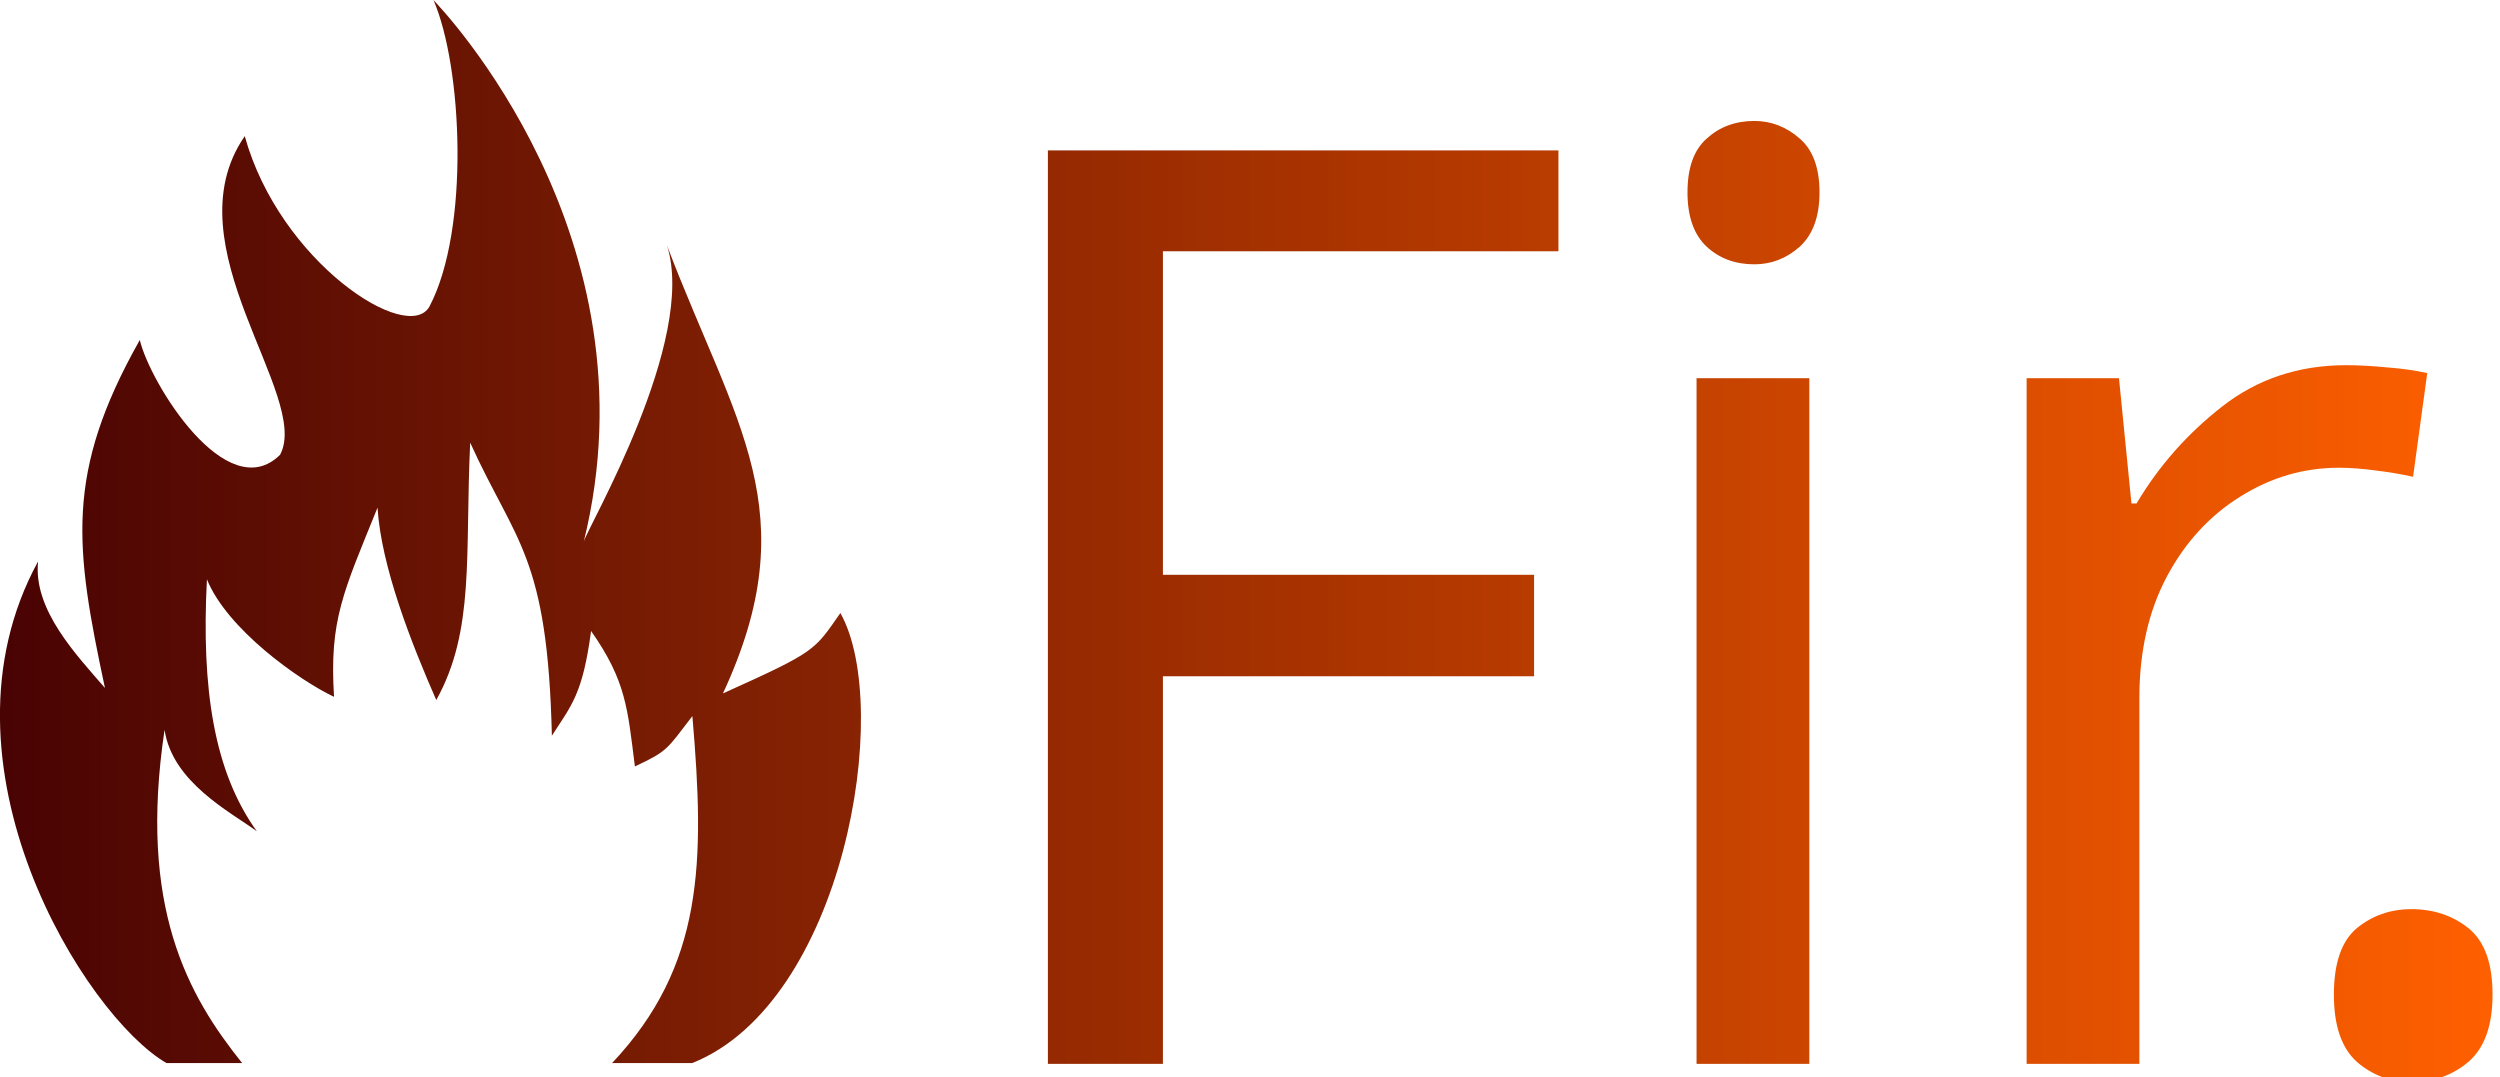
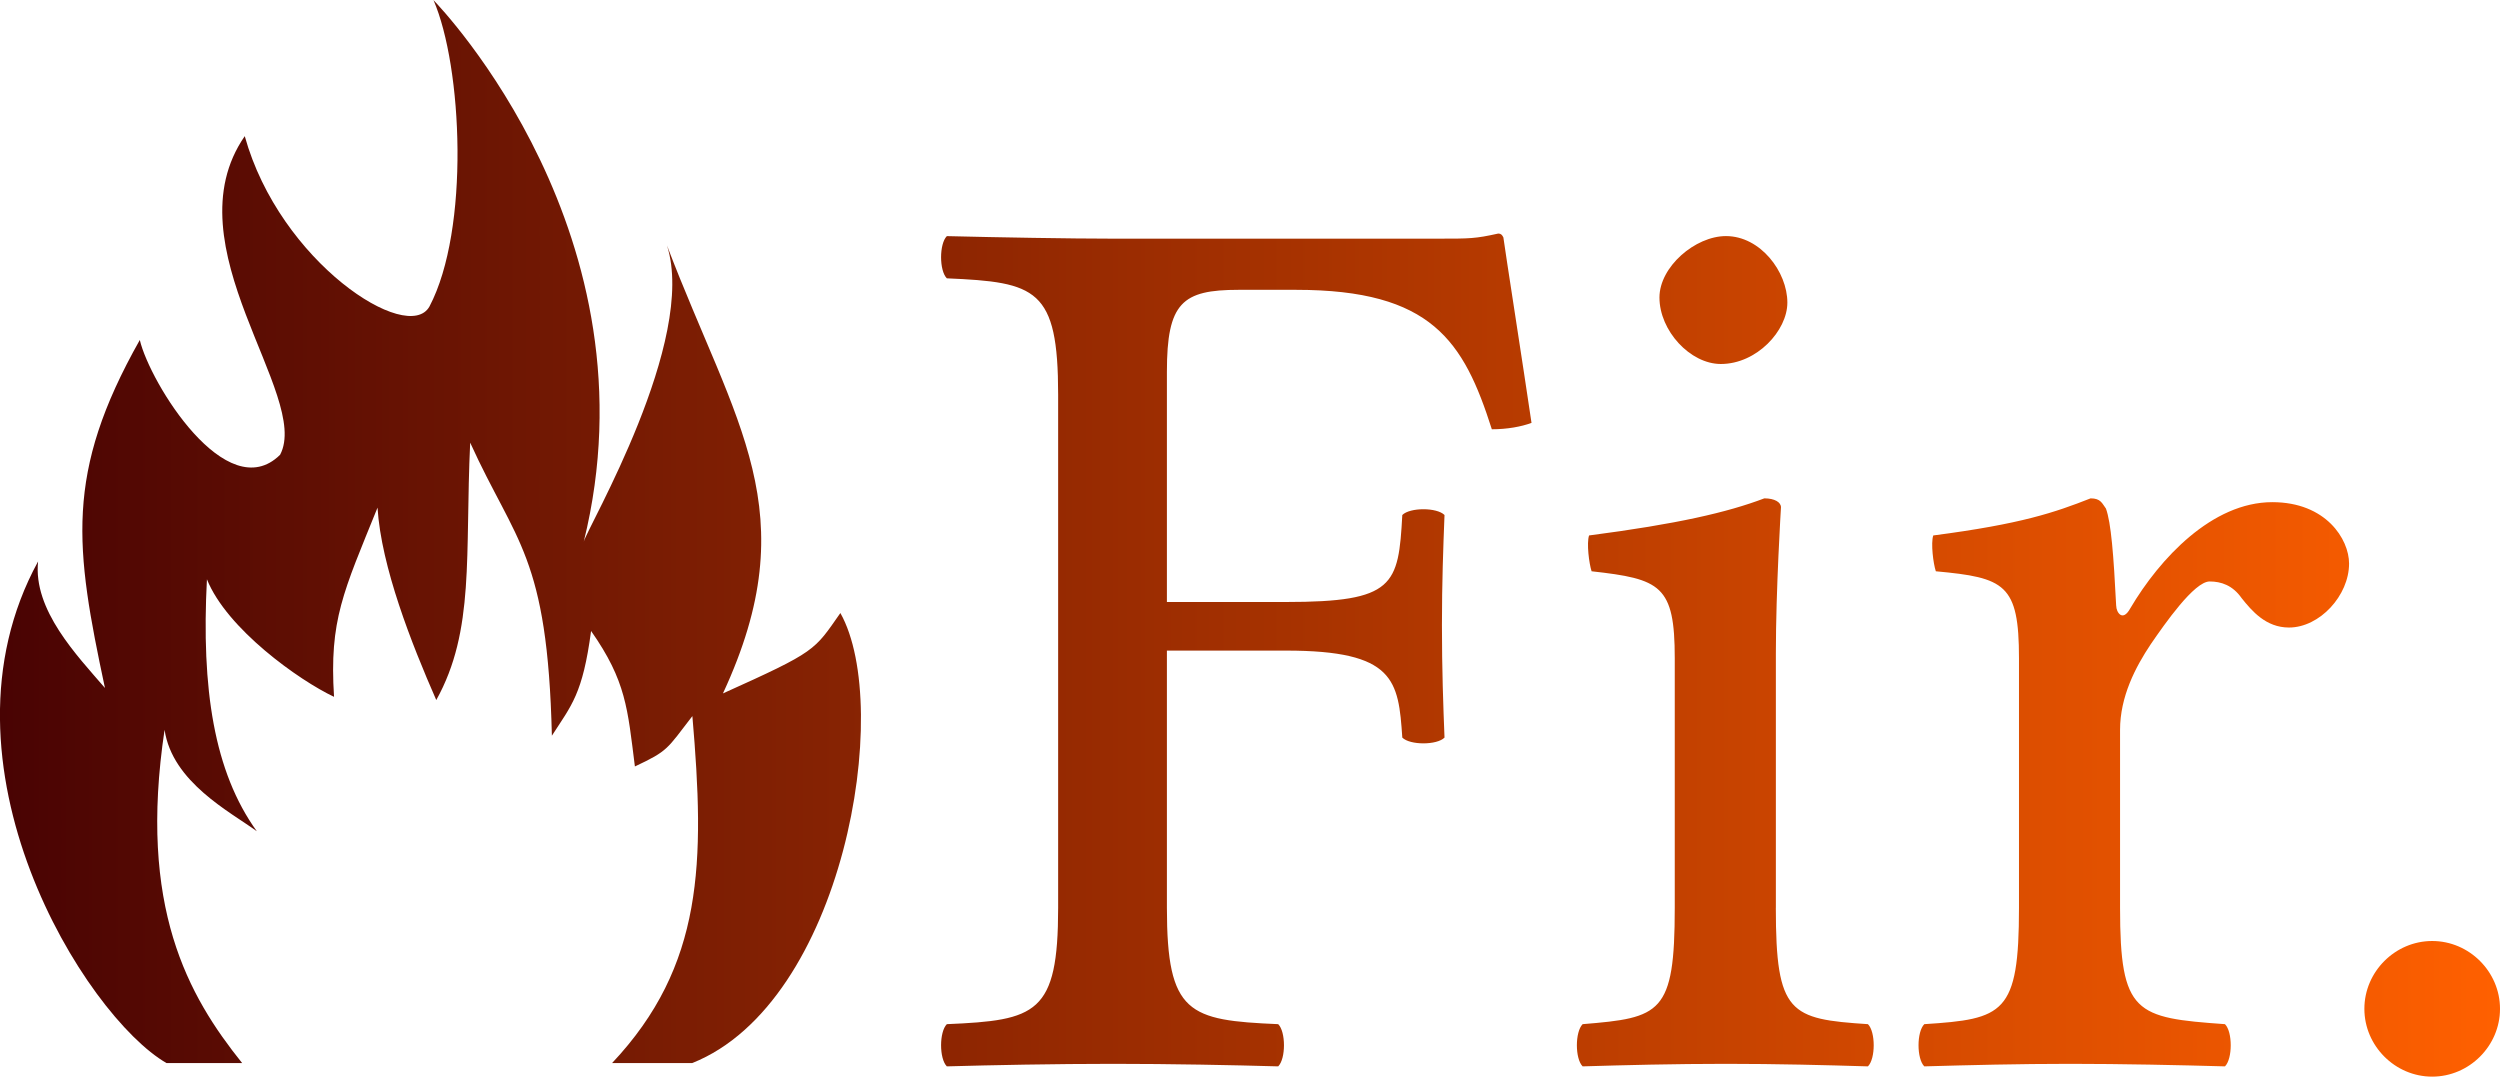
<svg xmlns="http://www.w3.org/2000/svg" xmlns:xlink="http://www.w3.org/1999/xlink" width="114.743mm" height="49.413mm" viewBox="0 0 114.743 49.413" version="1.1" id="svg1">
  <defs id="defs1">
    <linearGradient id="linearGradient28">
      <stop style="stop-color:#480101;stop-opacity:1;" offset="0" id="stop28" />
      <stop style="stop-color:#ff6000;stop-opacity:1;" offset="1" id="stop29" />
    </linearGradient>
    <linearGradient xlink:href="#linearGradient28" id="linearGradient29" x1="82.968" y1="135.54" x2="151.905" y2="135.54" gradientUnits="userSpaceOnUse" />
    <linearGradient xlink:href="#linearGradient28" id="linearGradient30" gradientUnits="userSpaceOnUse" x1="82.968" y1="135.54" x2="151.905" y2="135.54" />
-     <linearGradient xlink:href="#linearGradient28" id="linearGradient31" gradientUnits="userSpaceOnUse" x1="82.968" y1="135.54" x2="151.905" y2="135.54" />
  </defs>
  <g id="layer1" transform="translate(-82.96792,-120.696)">
    <g id="g27" style="fill:url(#linearGradient29)" transform="matrix(1.664464,0,0,1.664464,-55.12922,-80.19818)">
      <path id="path22" style="opacity:0.99;fill:url(#linearGradient30);stroke:none;stroke-width:0.322;stroke-linecap:butt;stroke-linejoin:miter;stroke-dasharray:none;stroke-opacity:1" d="m 94.92,120.696 c 0.799,1.835 1.007,6.33 -0.11,8.452 -0.594,1.061 -4.128,-1.221 -5.093,-4.698 -2.089,3.022 1.84,7.16 0.974,8.787 -1.474,1.452 -3.593,-1.993 -3.868,-3.166 -2.079,3.683 -1.786,5.719 -0.961,9.596 -0.774,-0.899 -1.984,-2.15 -1.844,-3.489 -3.058,5.585 1.308,12.549 3.542,13.832 h 2.085 c -1.489,-1.858 -2.873,-4.295 -2.139,-9.189 0.214,1.445 1.811,2.262 2.543,2.796 -1.181,-1.639 -1.532,-3.932 -1.375,-6.947 0.548,1.367 2.539,2.785 3.505,3.241 -0.135,-2.122 0.259,-2.894 1.199,-5.217 0.102,1.634 0.938,3.749 1.62,5.306 1.07,-1.923 0.789,-4 0.935,-7.098 1.257,2.769 2.134,3.105 2.253,8.081 0.546,-0.847 0.849,-1.15 1.081,-2.888 0.969,1.383 1.006,2.14 1.208,3.736 0.923,-0.434 0.876,-0.471 1.585,-1.389 0.347,4.026 0.315,6.881 -2.214,9.568 h 2.209 c 4.177,-1.664 5.552,-9.805 4.086,-12.41 -0.73,1.042 -0.65,1.051 -3.238,2.217 2.33,-5.021 0.343,-7.396 -1.543,-12.352 0.839,2.621 -2.195,7.779 -2.295,8.167 2.077,-8.415 -3.91,-14.692 -4.148,-14.937 z" />
-       <text xml:space="preserve" style="font-style:normal;font-variant:normal;font-weight:normal;font-stretch:normal;font-size:35.278px;line-height:1.25;font-family:OpenSymbol;-inkscape-font-specification:OpenSymbol;fill:url(#linearGradient31);fill-opacity:1;stroke:none;stroke-width:0.265" x="108.443" y="150.03" id="text27">
-         <tspan id="tspan27" style="font-style:normal;font-variant:normal;font-weight:normal;font-stretch:normal;font-size:35.278px;font-family:'Linux Libertine O';-inkscape-font-specification:'Linux Libertine O';fill:url(#linearGradient31);stroke-width:0.265" x="108.443" y="150.03">Fir.</tspan>
-       </text>
+       <path style="font-size:35.278px;line-height:1.25;font-family:'Linux Libertine O';-inkscape-font-specification:'Linux Libertine O';stroke-width:0.265" d="m 118.426,138.636 c 2.999,0 3.104,0.811 3.21,2.399 0.212,0.212 0.953,0.212 1.164,0 -0.035,-0.882 -0.071,-1.87 -0.071,-3.104 0,-1.164 0.035,-2.117 0.071,-3.034 -0.212,-0.212 -0.953,-0.212 -1.164,0 -0.106,1.94 -0.212,2.399 -3.21,2.399 h -3.281 v -6.35 c 0,-1.905 0.423,-2.258 1.976,-2.258 h 1.587 c 3.739,0 4.621,1.411 5.397,3.845 0.423,0 0.811,-0.071 1.094,-0.176 -0.212,-1.446 -0.741,-4.833 -0.776,-5.115 -0.035,-0.071 -0.07,-0.106 -0.141,-0.106 -0.635,0.141 -0.776,0.141 -1.658,0.141 h -8.996 c -1.129,0 -3.14,-0.035 -4.551,-0.07 -0.212,0.212 -0.212,0.953 0,1.164 2.469,0.106 3.069,0.282 3.069,3.21 v 14.146 c 0,2.928 -0.6,3.104 -3.069,3.21 -0.212,0.212 -0.212,0.953 0,1.164 1.235,-0.035 2.999,-0.07 4.586,-0.07 1.588,0 3.316,0.035 4.551,0.07 0.212,-0.212 0.212,-0.953 0,-1.164 -2.469,-0.106 -3.069,-0.282 -3.069,-3.21 v -7.091 z m 10.301,-9.737 c 0,0.917 0.847,1.834 1.693,1.834 0.988,0 1.834,-0.917 1.834,-1.693 0,-0.847 -0.741,-1.834 -1.693,-1.834 -0.847,0 -1.834,0.847 -1.834,1.693 z m 3.21,16.828 v -7.02 c 0,-1.764 0.141,-4.022 0.141,-4.022 0,-0.141 -0.176,-0.247 -0.459,-0.247 -1.023,0.388 -2.399,0.706 -4.833,1.023 -0.071,0.212 0,0.776 0.07,0.988 1.905,0.212 2.293,0.388 2.293,2.399 v 6.879 c 0,2.928 -0.388,3.034 -2.54,3.21 -0.212,0.212 -0.212,0.953 0,1.164 1.164,-0.035 2.54,-0.07 3.951,-0.07 1.411,0 2.752,0.035 3.916,0.07 0.212,-0.212 0.212,-0.953 0,-1.164 -2.152,-0.141 -2.54,-0.282 -2.54,-3.21 z m 9.384,-8.326 c -0.071,-1.411 -0.141,-2.293 -0.282,-2.681 -0.106,-0.141 -0.141,-0.282 -0.423,-0.282 -0.988,0.388 -1.905,0.706 -4.339,1.023 -0.07,0.212 0,0.776 0.071,0.988 1.905,0.176 2.293,0.353 2.293,2.399 v 6.879 c 0,2.928 -0.423,3.069 -2.611,3.21 -0.212,0.212 -0.212,0.953 0,1.164 1.235,-0.035 2.611,-0.07 4.022,-0.07 1.411,0 3.034,0.035 4.269,0.07 0.212,-0.212 0.212,-0.953 0,-1.164 -2.469,-0.176 -2.893,-0.282 -2.893,-3.21 v -4.904 c 0,-0.917 0.423,-1.729 0.847,-2.364 0.388,-0.564 1.199,-1.729 1.623,-1.729 0.318,0 0.635,0.106 0.882,0.459 0.282,0.353 0.67,0.811 1.305,0.811 0.847,0 1.658,-0.882 1.658,-1.764 0,-0.67 -0.635,-1.693 -2.117,-1.693 -1.658,0 -3.104,1.552 -3.916,2.928 -0.212,0.388 -0.388,0.106 -0.388,-0.071 z m 6.844,11.113 c 0,1.023 0.847,1.87 1.87,1.87 1.023,0 1.87,-0.847 1.87,-1.87 0,-1.023 -0.847,-1.87 -1.87,-1.87 -1.023,0 -1.87,0.847 -1.87,1.87 z" id="text27" aria-label="Fir." />
    </g>
  </g>
</svg>
